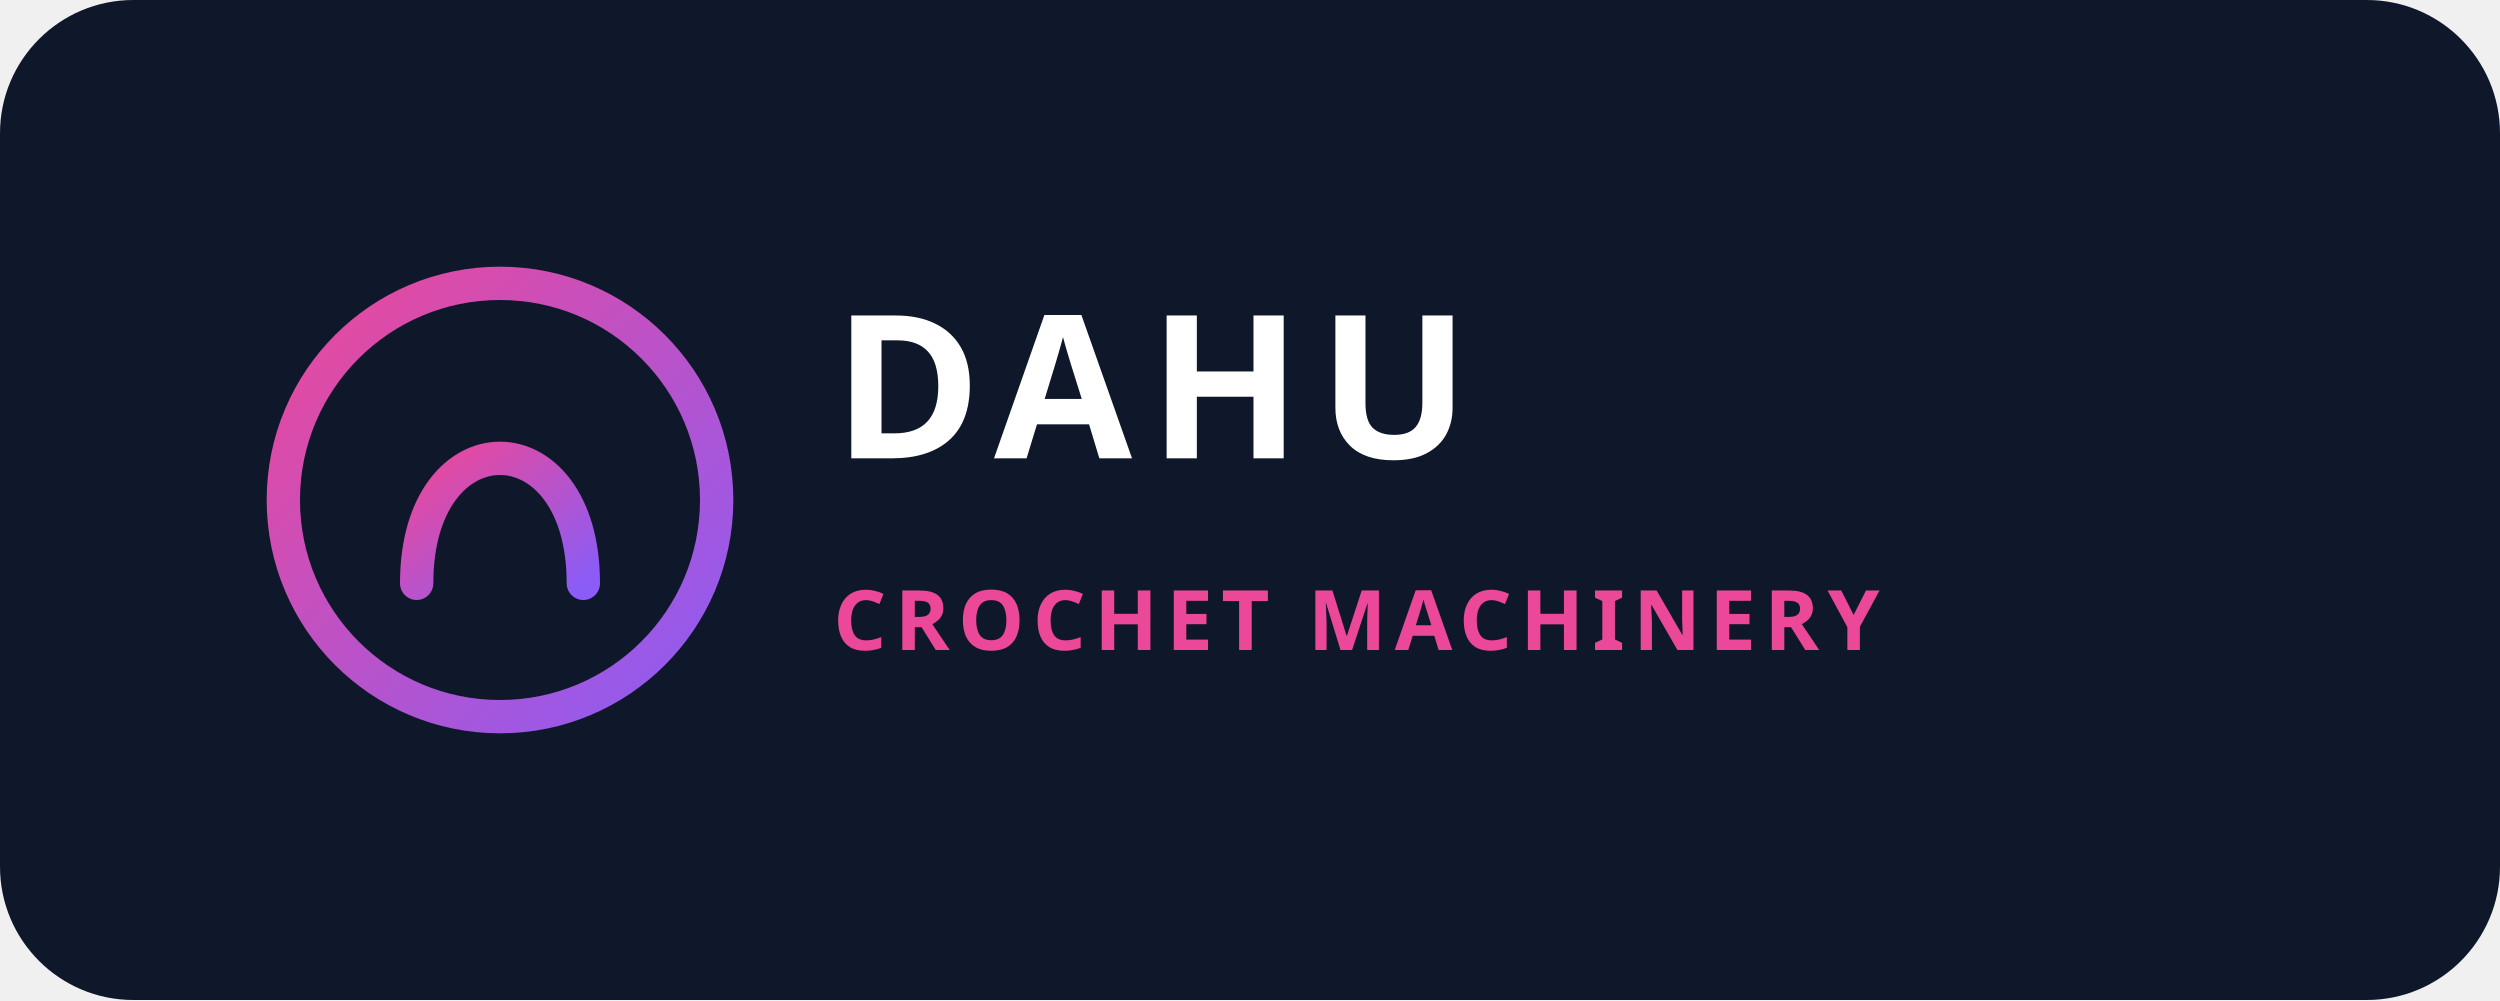
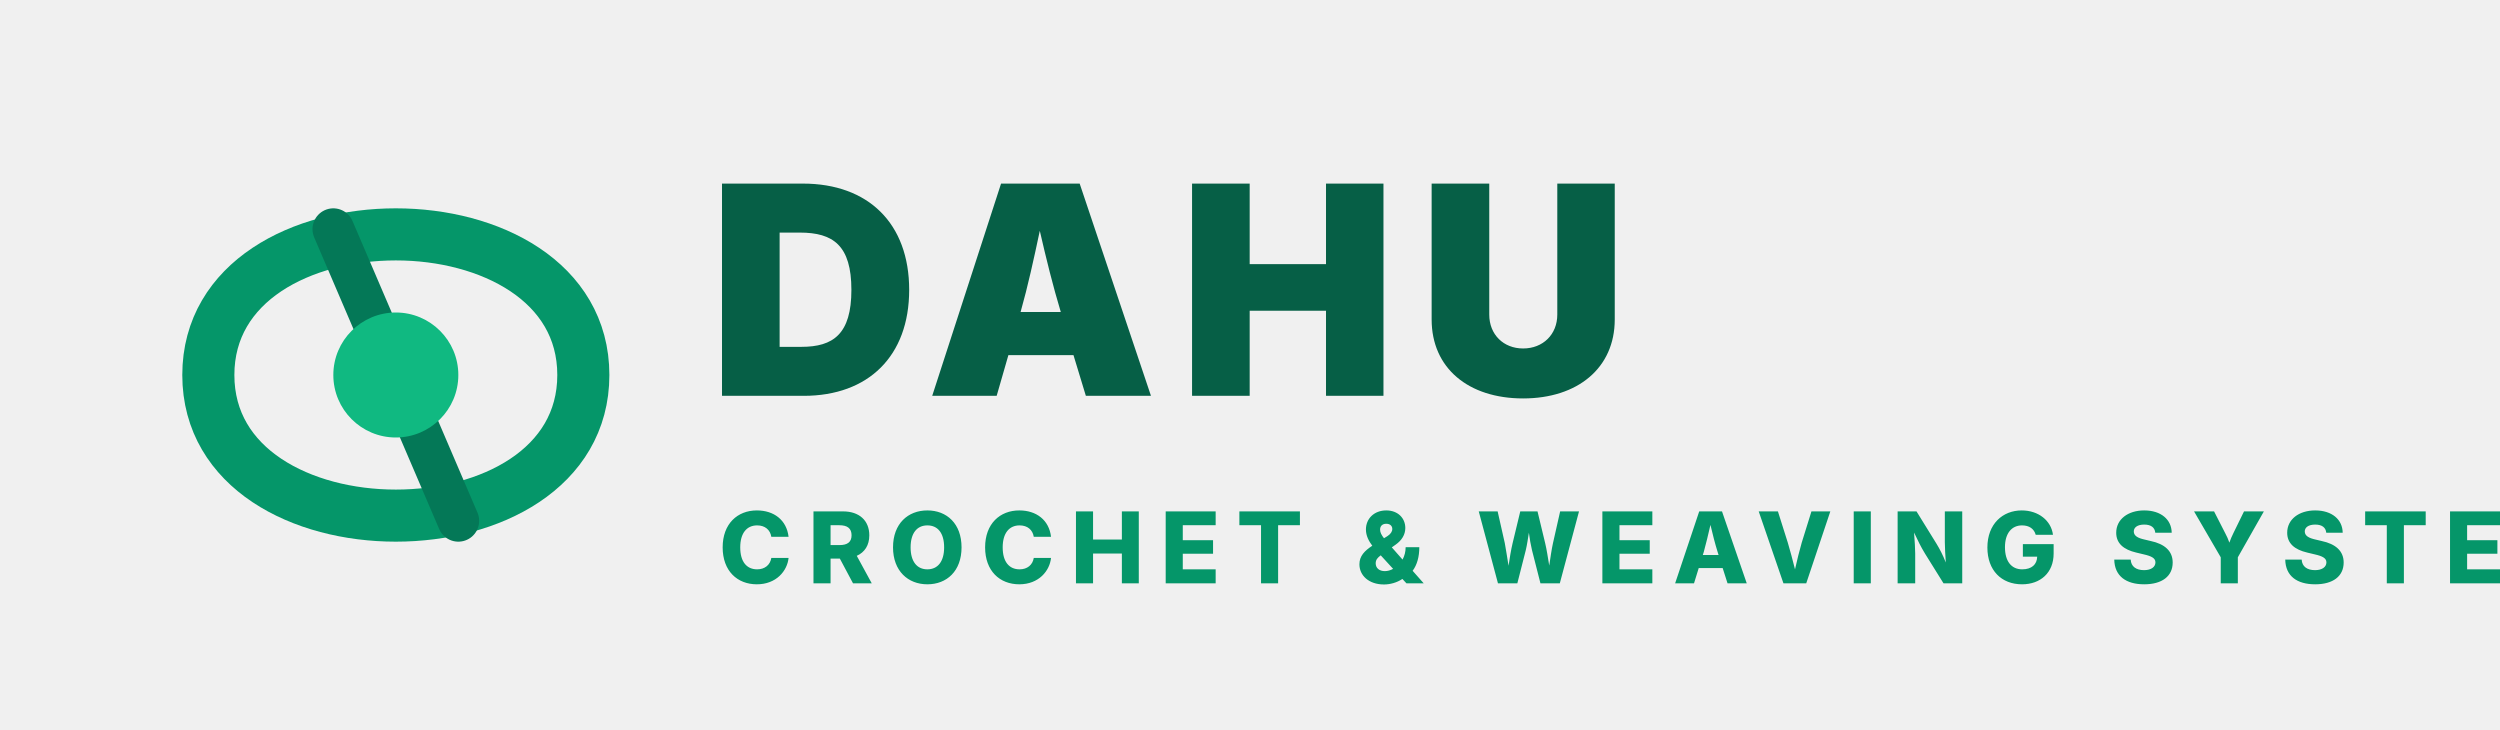
- <svg xmlns="http://www.w3.org/2000/svg" viewBox="0 0 300 120" width="300" height="120">
-   <defs>
-     <linearGradient id="dahuGrad" x1="0%" y1="0%" x2="100%" y2="100%">
-       <stop offset="0%" stop-color="#ec4899" />
-       <stop offset="100%" stop-color="#8b5cf6" />
-     </linearGradient>
-   </defs>
-   <rect width="300" height="120" rx="16" fill="#0f172a" />
-   <g transform="translate(25, 25)">
-     <circle cx="35" cy="35" r="26" fill="none" stroke="url(#dahuGrad)" stroke-width="4" />
-     <path d="M25 45 C 25 25, 45 25, 45 45" fill="none" stroke="url(#dahuGrad)" stroke-width="4" stroke-linecap="round" />
+ <svg xmlns="http://www.w3.org/2000/svg" viewBox="0 0 240 70" width="240" height="70">
+   <g transform="translate(10, 8)">
+     <path d="M10 28 C 10 10, 46 10, 46 28 C 46 46, 10 46, 10 28 Z" fill="none" stroke="#059669" stroke-width="5" />
+     <path d="M22 14 L34 42" stroke="#047857" stroke-width="4" stroke-linecap="round" />
+     <circle cx="28" cy="28" r="6" fill="#10b981" />
  </g>
-   <text x="100" y="55" font-family="'Outfit', sans-serif" font-weight="900" font-size="24" fill="#ffffff" letter-spacing="2">DAHU</text>
-   <text x="100" y="78" font-family="'Segoe UI', sans-serif" font-weight="600" font-size="10" fill="#ec4899" letter-spacing="1">CROCHET MACHINERY</text>
+   <text x="68" y="38" font-family="'Plus Jakarta Sans', 'Inter', system-ui, sans-serif" font-weight="900" font-size="28" fill="#065f46" letter-spacing="2">DAHU</text>
+   <text x="69" y="56" font-family="'Plus Jakarta Sans', 'Inter', system-ui, sans-serif" font-weight="800" font-size="9.5" fill="#059669" letter-spacing="1.5">CROCHET &amp; WEAVING SYSTEMS</text>
</svg>
